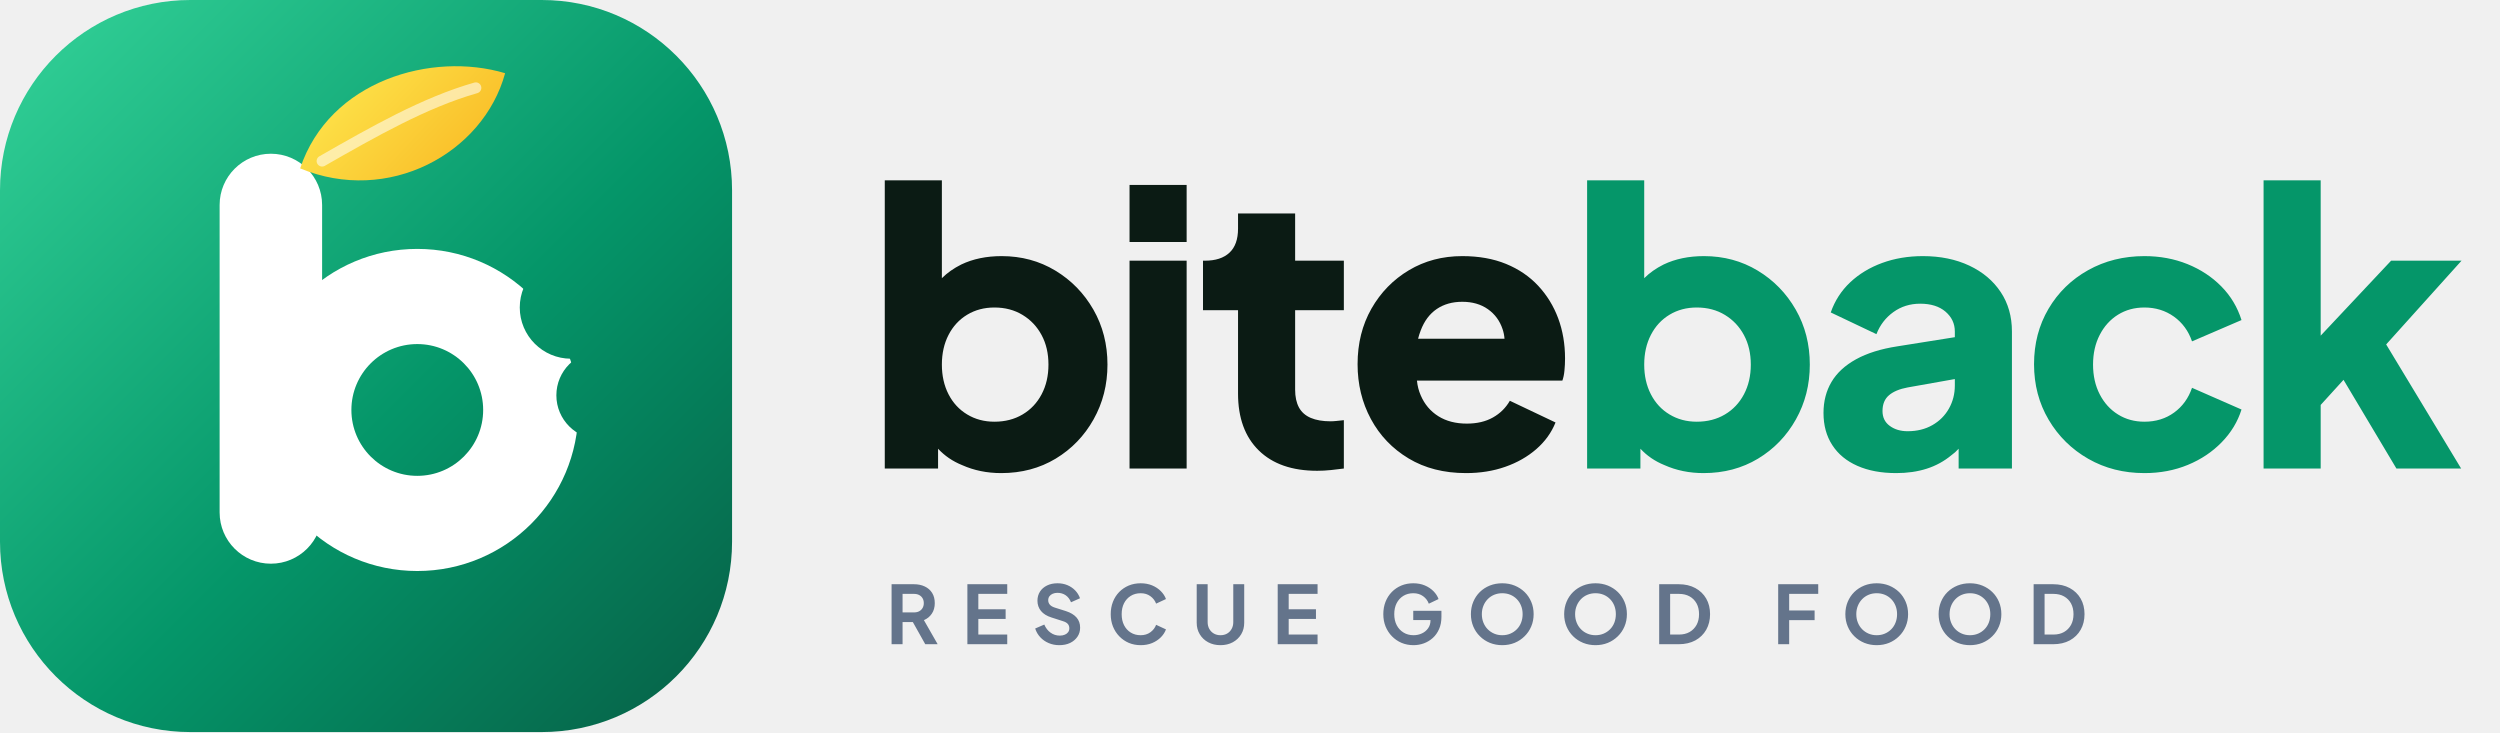
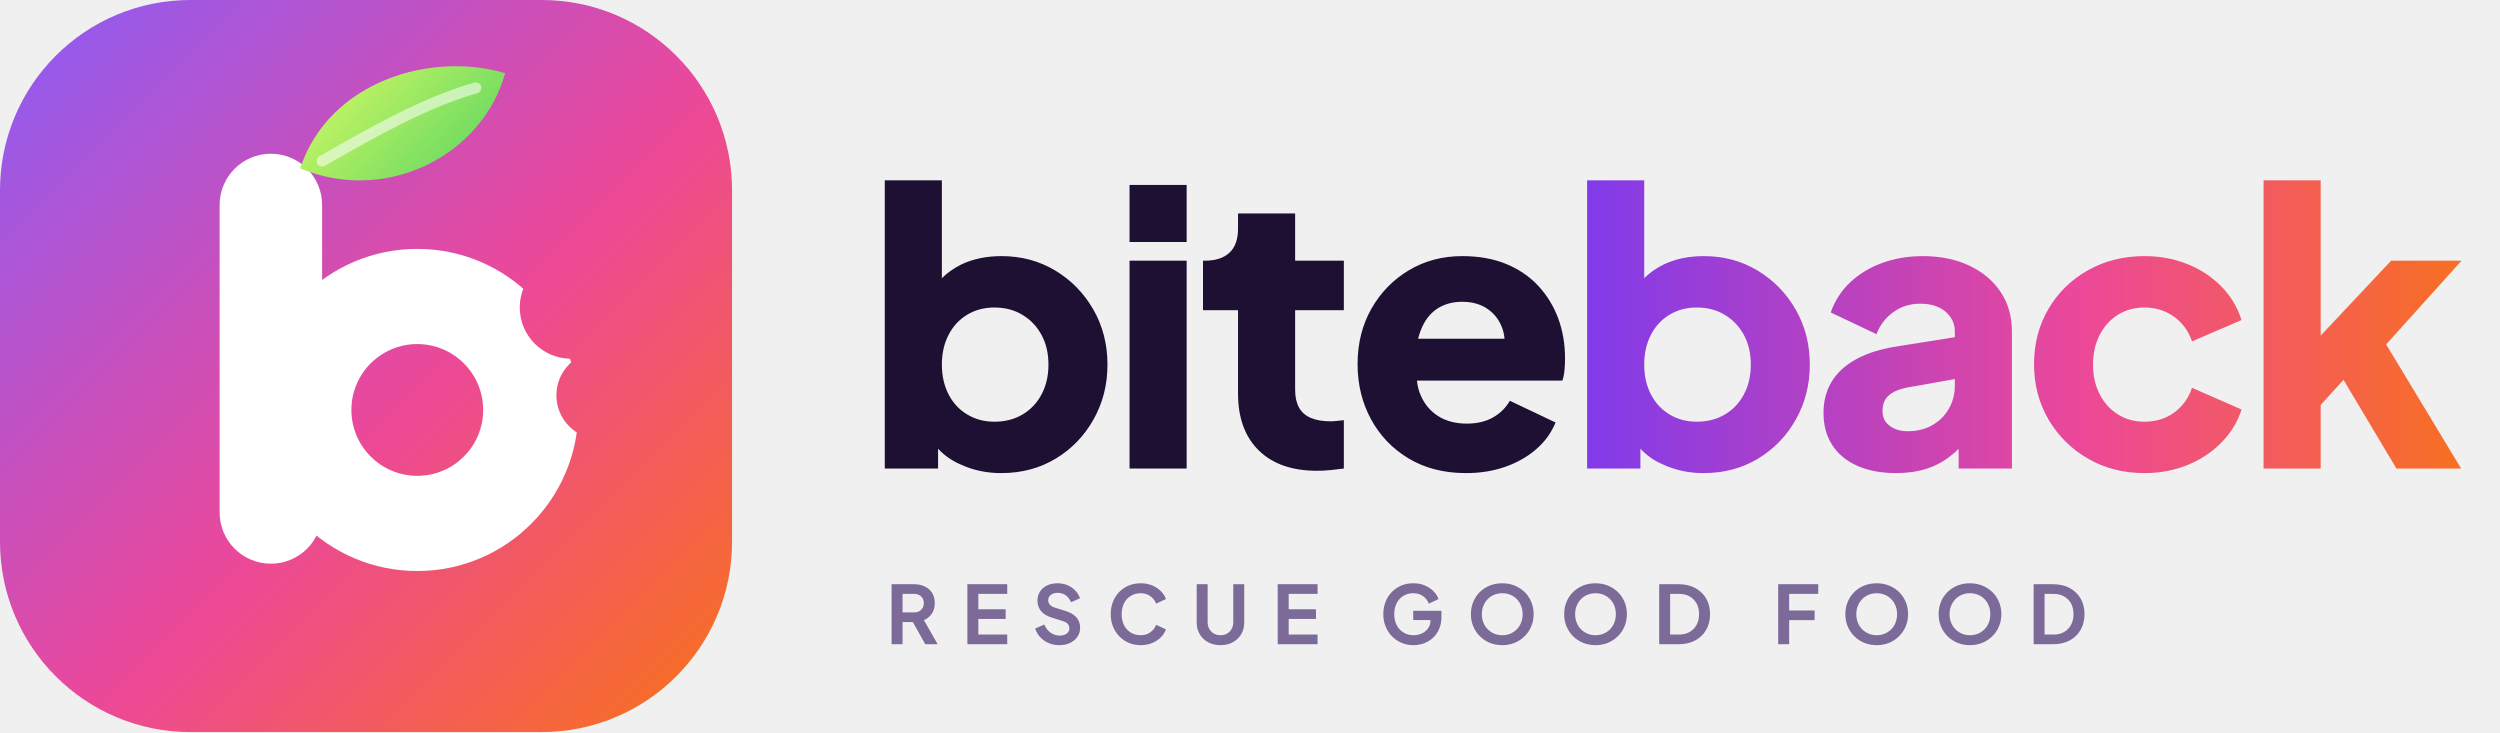
<svg xmlns="http://www.w3.org/2000/svg" viewBox="0 0 683 200" role="img" aria-label="BiteBack">
  <defs>
    <linearGradient id="l-tile" x1="0" y1="0" x2="200" y2="200" gradientUnits="userSpaceOnUse">
-       <stop offset="0" stop-color="#34D399" />
-       <stop offset=".55" stop-color="#059669" />
-       <stop offset="1" stop-color="#065F46" />
+       <stop offset="0" stop-color="#8B5CF6" />
+       <stop offset=".55" stop-color="#EC4899" />
+       <stop offset="1" stop-color="#F97316" />
    </linearGradient>
    <linearGradient id="l-leaf" x1="96" y1="20" x2="150" y2="70" gradientUnits="userSpaceOnUse">
-       <stop offset="0" stop-color="#FDE047" />
-       <stop offset="1" stop-color="#F59E0B" />
+       <stop offset="0" stop-color="#BEF264" />
+       <stop offset="1" stop-color="#22C55E" />
    </linearGradient>
    <mask id="l-b" maskUnits="userSpaceOnUse" x="0" y="0" width="200" height="200">
      <rect width="200" height="200" fill="#000" />
      <rect x="54" y="46" width="28" height="112" rx="14" fill="#fff" />
      <circle cx="108" cy="116" r="44" fill="#fff" />
      <circle cx="108" cy="116" r="18" fill="#000" />
      <circle cx="150" cy="88" r="14" fill="#000" />
      <circle cx="158" cy="112" r="12" fill="#000" />
    </mask>
  </defs>
  <rect width="200" height="200" rx="52" fill="url(#l-tile)" />
  <g transform="translate(6 -4)">
    <rect x="-6" y="4" width="200" height="200" fill="#fff" mask="url(#l-b)" />
    <path d="M76 50 C 84 26, 112 18, 132 24 C 126 46, 100 60, 76 50 Z" fill="url(#l-leaf)" />
    <path d="M82 48 C 96 40, 110 32, 124 28" fill="none" stroke="#fff" stroke-opacity=".55" stroke-width="3" stroke-linecap="round" />
  </g>
-   <path d="M273.54 129.25Q267.72 129.25 262.83 127.06Q258.98 125.50 256.28 122.59L256.28 128L241.72 128L241.72 49.27L257.32 49.27L257.32 76Q259.50 73.82 262.62 72.26Q267.41 69.97 273.65 69.97Q281.76 69.97 288.31 73.92Q294.86 77.87 298.71 84.58Q302.56 91.29 302.56 99.61Q302.56 107.82 298.76 114.58Q294.97 121.34 288.42 125.30Q281.86 129.25 273.54 129.25M271.67 115.21Q276.04 115.21 279.37 113.23Q282.70 111.26 284.57 107.72Q286.44 104.18 286.44 99.61Q286.44 95.03 284.57 91.55Q282.70 88.06 279.37 86.04Q276.04 84.01 271.67 84.01Q267.51 84.01 264.24 85.98Q260.96 87.96 259.14 91.50Q257.32 95.03 257.32 99.61Q257.32 104.18 259.14 107.72Q260.96 111.26 264.24 113.23Q267.51 115.21 271.67 115.21M324.19 128L308.59 128L308.59 71.22L324.19 71.22L324.19 128M324.19 66.12L308.59 66.12L308.59 50.52L324.19 50.52M359.86 128.62Q349.57 128.62 343.90 123.06Q338.23 117.50 338.23 107.51L338.23 84.74L328.66 84.74L328.66 71.22L329.18 71.22Q333.55 71.22 335.89 69.03Q338.23 66.85 338.23 62.48L338.23 58.32L353.83 58.32L353.83 71.22L367.14 71.22L367.14 84.74L353.83 84.74L353.83 106.47Q353.83 109.38 354.87 111.31Q355.91 113.23 358.10 114.17Q360.28 115.10 363.50 115.10Q364.23 115.10 365.17 115Q366.10 114.90 367.14 114.79L367.14 128Q365.58 128.21 363.61 128.42Q361.63 128.62 359.86 128.62M400.53 129.25Q391.48 129.25 384.82 125.24Q378.17 121.24 374.53 114.48Q370.89 107.72 370.89 99.50Q370.89 90.98 374.68 84.32Q378.48 77.66 384.93 73.82Q391.38 69.97 399.49 69.97Q406.25 69.97 411.45 72.10Q416.65 74.23 420.24 78.08Q423.82 81.93 425.70 86.97Q427.57 92.02 427.57 97.94Q427.57 99.61 427.41 101.22Q427.26 102.83 426.84 103.98L387.11 103.98Q387.32 106.16 388.15 108.03Q389.71 111.67 392.94 113.70Q396.16 115.73 400.74 115.73Q404.90 115.73 407.86 114.06Q410.82 112.40 412.49 109.49L424.97 115.42Q423.30 119.58 419.72 122.70Q416.13 125.82 411.24 127.53Q406.35 129.25 400.53 129.25M387.42 92.54L411.03 92.54Q410.93 91.18 410.51 89.94Q409.37 86.50 406.51 84.48Q403.65 82.45 399.49 82.45Q395.43 82.45 392.52 84.42Q389.61 86.40 388.15 90.25Q387.74 91.29 387.42 92.54" fill="#0B1B14" />
-   <path d="M465.42 129.25Q459.60 129.25 454.71 127.06Q450.86 125.50 448.16 122.59L448.16 128L433.60 128L433.60 49.27L449.20 49.27L449.20 76Q451.38 73.82 454.50 72.26Q459.29 69.97 465.53 69.97Q473.64 69.97 480.19 73.92Q486.74 77.87 490.59 84.58Q494.44 91.29 494.44 99.61Q494.44 107.82 490.64 114.58Q486.85 121.34 480.30 125.30Q473.74 129.25 465.42 129.25M463.55 115.21Q467.92 115.21 471.25 113.23Q474.58 111.26 476.45 107.72Q478.32 104.18 478.32 99.61Q478.32 95.03 476.45 91.55Q474.58 88.06 471.25 86.04Q467.92 84.01 463.55 84.01Q459.39 84.01 456.12 85.98Q452.84 87.96 451.02 91.50Q449.20 95.03 449.20 99.61Q449.20 104.18 451.02 107.72Q452.84 111.26 456.12 113.23Q459.39 115.21 463.55 115.21M518.05 129.25Q511.91 129.25 507.44 127.27Q502.97 125.30 500.58 121.60Q498.18 117.91 498.18 112.82Q498.18 108.03 500.37 104.34Q502.55 100.65 507.08 98.15Q511.60 95.66 518.36 94.62L534.06 92.12L534.06 90.56Q534.06 87.34 531.52 85.15Q528.97 82.97 524.60 82.97Q520.44 82.97 517.27 85.26Q514.10 87.54 512.64 91.29L500.16 85.36Q501.82 80.58 505.46 77.14Q509.10 73.71 514.20 71.84Q519.30 69.97 525.33 69.97Q532.50 69.97 538.02 72.57Q543.53 75.17 546.60 79.80Q549.66 84.42 549.66 90.56L549.66 128L535.10 128L535.10 122.59Q534.17 123.63 533.13 124.36Q530.11 126.86 526.37 128.05Q522.62 129.25 518.05 129.25M534.06 105.33L534.06 103.56L521.17 105.85Q517.84 106.47 516.07 107.98Q514.30 109.49 514.30 112.30Q514.30 114.90 516.28 116.35Q518.26 117.81 521.17 117.81Q525.02 117.81 527.93 116.14Q530.84 114.48 532.45 111.62Q534.06 108.76 534.06 105.33M585.86 129.25Q577.33 129.25 570.52 125.35Q563.70 121.45 559.70 114.69Q555.70 107.93 555.70 99.50Q555.70 91.08 559.65 84.37Q563.60 77.66 570.46 73.82Q577.33 69.97 585.86 69.97Q592.20 69.97 597.61 72.15Q603.02 74.34 606.86 78.24Q610.71 82.14 612.38 87.44L598.86 93.26Q597.40 89 593.92 86.50Q590.43 84.01 585.86 84.01Q581.80 84.01 578.63 85.98Q575.46 87.96 573.64 91.50Q571.82 95.03 571.82 99.61Q571.82 104.18 573.64 107.72Q575.46 111.26 578.63 113.23Q581.80 115.21 585.86 115.21Q590.54 115.21 593.97 112.71Q597.40 110.22 598.86 105.95L612.38 111.88Q610.82 116.87 606.97 120.82Q603.12 124.78 597.71 127.01Q592.30 129.25 585.86 129.25M634.01 128L618.41 128L618.41 49.27L634.01 49.27L634.01 91.70L653.25 71.22L672.49 71.22L651.90 94.10L672.38 128L654.70 128L640.25 103.77L634.01 110.63" fill="#059669" />
-   <path d="M246.58 176L243.58 176L243.58 159.61L249.68 159.61Q251.35 159.61 252.64 160.22Q253.92 160.82 254.65 161.97Q255.38 163.13 255.38 164.78Q255.38 166.47 254.57 167.66Q253.77 168.85 252.41 169.42L256.17 176L252.78 176L249.39 169.95L246.58 169.95L246.58 176M246.58 162.25L246.58 167.31L249.72 167.31Q250.54 167.31 251.13 166.99Q251.72 166.67 252.05 166.10Q252.38 165.53 252.38 164.78Q252.38 164.01 252.05 163.45Q251.72 162.89 251.13 162.57Q250.54 162.25 249.72 162.25M275.18 176L264.29 176L264.29 159.61L275.18 159.61L275.18 162.25L267.28 162.25L267.28 166.45L274.74 166.45L274.74 169.09L267.28 169.09L267.28 173.36L275.18 173.36M289.39 176.26Q287.83 176.26 286.50 175.69Q285.16 175.12 284.21 174.10Q283.25 173.07 282.81 171.71L285.30 170.63Q285.89 172.04 287.01 172.84Q288.13 173.65 289.54 173.65Q290.33 173.65 290.92 173.39Q291.50 173.14 291.82 172.70Q292.14 172.26 292.14 171.64Q292.14 170.92 291.71 170.44Q291.28 169.97 290.42 169.71L287.28 168.70Q285.36 168.10 284.39 166.91Q283.43 165.73 283.43 164.12Q283.43 162.71 284.12 161.63Q284.81 160.56 286.06 159.95Q287.30 159.35 288.90 159.35Q290.38 159.35 291.61 159.86Q292.84 160.38 293.73 161.29Q294.62 162.21 295.06 163.44L292.60 164.54Q292.12 163.31 291.15 162.63Q290.18 161.96 288.90 161.96Q288.16 161.96 287.58 162.22Q287.01 162.47 286.69 162.92Q286.37 163.37 286.37 163.99Q286.37 164.67 286.81 165.19Q287.25 165.70 288.16 165.99L291.17 166.94Q293.13 167.57 294.11 168.70Q295.09 169.82 295.09 171.47Q295.09 172.88 294.36 173.95Q293.63 175.03 292.36 175.65Q291.08 176.26 289.39 176.26M311.63 176.26Q309.87 176.26 308.38 175.63Q306.90 174.99 305.79 173.84Q304.68 172.70 304.06 171.16Q303.45 169.62 303.45 167.79Q303.45 165.97 304.05 164.42Q304.66 162.87 305.77 161.73Q306.88 160.60 308.37 159.97Q309.87 159.35 311.63 159.35Q313.39 159.35 314.79 159.94Q316.18 160.53 317.15 161.51Q318.12 162.49 318.54 163.66L315.85 164.91Q315.39 163.68 314.29 162.88Q313.19 162.07 311.63 162.07Q310.09 162.07 308.91 162.80Q307.74 163.53 307.09 164.80Q306.44 166.08 306.44 167.79Q306.44 169.51 307.09 170.80Q307.74 172.08 308.91 172.81Q310.09 173.54 311.63 173.54Q313.19 173.54 314.29 172.73Q315.39 171.93 315.85 170.70L318.54 171.95Q318.12 173.12 317.15 174.10Q316.18 175.08 314.79 175.67Q313.39 176.26 311.63 176.26M333.43 176.26Q331.54 176.26 330.08 175.47Q328.61 174.68 327.78 173.29Q326.94 171.91 326.94 170.15L326.94 159.61L329.93 159.61L329.93 169.99Q329.93 171.01 330.38 171.82Q330.84 172.63 331.63 173.09Q332.42 173.54 333.43 173.54Q334.47 173.54 335.25 173.09Q336.03 172.63 336.48 171.82Q336.93 171.01 336.93 169.99L336.93 159.61L339.92 159.61L339.92 170.15Q339.92 171.91 339.09 173.29Q338.25 174.68 336.79 175.47Q335.32 176.26 333.43 176.26M359.96 176L349.07 176L349.07 159.61L359.96 159.61L359.96 162.25L352.07 162.25L352.07 166.45L359.52 166.45L359.52 169.09L352.07 169.09L352.07 173.36L359.96 173.36M386.17 176.26Q384.41 176.26 382.91 175.63Q381.41 174.99 380.29 173.84Q379.17 172.70 378.54 171.16Q377.92 169.62 377.92 167.79Q377.92 165.97 378.52 164.42Q379.13 162.87 380.24 161.73Q381.35 160.60 382.84 159.97Q384.34 159.35 386.10 159.35Q387.86 159.35 389.26 159.94Q390.65 160.53 391.62 161.51Q392.59 162.49 393.01 163.66L390.35 164.93Q389.88 163.66 388.78 162.87Q387.68 162.07 386.10 162.07Q384.56 162.07 383.38 162.80Q382.21 163.53 381.56 164.80Q380.91 166.08 380.91 167.79Q380.91 169.51 381.58 170.80Q382.25 172.08 383.44 172.81Q384.63 173.54 386.17 173.54Q387.42 173.54 388.48 173.04Q389.53 172.55 390.17 171.63Q390.81 170.72 390.81 169.47L390.81 169.40L386.10 169.40L386.10 166.87L393.80 166.87L393.80 168.52Q393.80 170.41 393.16 171.86Q392.52 173.32 391.44 174.29Q390.35 175.27 388.98 175.77Q387.62 176.26 386.17 176.26M410.41 176.26Q408.61 176.26 407.04 175.63Q405.48 174.99 404.32 173.84Q403.15 172.70 402.50 171.15Q401.85 169.60 401.85 167.79Q401.85 165.97 402.49 164.43Q403.13 162.89 404.29 161.74Q405.46 160.60 407.02 159.97Q408.58 159.35 410.41 159.35Q412.24 159.35 413.80 159.98Q415.36 160.62 416.53 161.75Q417.69 162.89 418.34 164.43Q418.99 165.97 418.99 167.79Q418.99 169.60 418.33 171.15Q417.67 172.70 416.50 173.84Q415.34 174.99 413.79 175.63Q412.24 176.26 410.41 176.26M410.41 173.54Q411.62 173.54 412.63 173.11Q413.64 172.68 414.40 171.91Q415.16 171.14 415.57 170.08Q415.98 169.03 415.98 167.79Q415.98 166.56 415.57 165.52Q415.16 164.47 414.40 163.69Q413.64 162.91 412.63 162.49Q411.62 162.07 410.41 162.07Q409.22 162.07 408.21 162.49Q407.20 162.91 406.44 163.69Q405.68 164.47 405.26 165.52Q404.84 166.56 404.84 167.79Q404.84 169.03 405.26 170.08Q405.68 171.14 406.44 171.91Q407.20 172.68 408.21 173.11Q409.22 173.54 410.41 173.54M435.89 176.26Q434.08 176.26 432.52 175.63Q430.96 174.99 429.79 173.84Q428.63 172.70 427.98 171.15Q427.33 169.60 427.33 167.79Q427.33 165.97 427.97 164.43Q428.60 162.89 429.77 161.74Q430.94 160.60 432.50 159.97Q434.06 159.35 435.89 159.35Q437.71 159.35 439.27 159.98Q440.84 160.62 442 161.75Q443.17 162.89 443.82 164.43Q444.47 165.97 444.47 167.79Q444.47 169.60 443.81 171.15Q443.15 172.70 441.98 173.84Q440.81 174.99 439.26 175.63Q437.71 176.26 435.89 176.26M435.89 173.54Q437.10 173.54 438.11 173.11Q439.12 172.68 439.88 171.91Q440.64 171.14 441.05 170.08Q441.45 169.03 441.45 167.79Q441.45 166.56 441.05 165.52Q440.64 164.47 439.88 163.69Q439.12 162.91 438.11 162.49Q437.10 162.07 435.89 162.07Q434.70 162.07 433.69 162.49Q432.67 162.91 431.92 163.69Q431.16 164.47 430.74 165.52Q430.32 166.56 430.32 167.79Q430.32 169.03 430.74 170.08Q431.16 171.14 431.92 171.91Q432.67 172.68 433.69 173.11Q434.70 173.54 435.89 173.54M458.63 176L453.29 176L453.29 159.61L458.63 159.61Q461.23 159.61 463.16 160.66Q465.08 161.70 466.14 163.54Q467.19 165.37 467.19 167.79Q467.19 170.19 466.14 172.05Q465.08 173.91 463.16 174.96Q461.23 176 458.63 176M456.28 162.25L456.28 173.36L458.70 173.36Q460.37 173.36 461.59 172.67Q462.81 171.97 463.50 170.73Q464.18 169.49 464.18 167.79Q464.18 166.08 463.50 164.85Q462.81 163.61 461.59 162.93Q460.37 162.25 458.70 162.25M488.80 176L485.80 176L485.80 159.61L496.74 159.61L496.74 162.25L488.80 162.25L488.80 166.78L495.75 166.78L495.75 169.42L488.80 169.42M512.71 176.26Q510.91 176.26 509.34 175.63Q507.78 174.99 506.62 173.84Q505.45 172.70 504.80 171.15Q504.15 169.60 504.15 167.79Q504.15 165.97 504.79 164.43Q505.43 162.89 506.59 161.74Q507.76 160.60 509.32 159.97Q510.88 159.35 512.71 159.35Q514.54 159.35 516.10 159.98Q517.66 160.62 518.83 161.75Q519.99 162.89 520.64 164.43Q521.29 165.97 521.29 167.79Q521.29 169.60 520.63 171.15Q519.97 172.70 518.80 173.84Q517.64 174.99 516.09 175.63Q514.54 176.26 512.71 176.26M512.71 173.54Q513.92 173.54 514.93 173.11Q515.94 172.68 516.70 171.91Q517.46 171.14 517.87 170.08Q518.28 169.03 518.28 167.79Q518.28 166.56 517.87 165.52Q517.46 164.47 516.70 163.69Q515.94 162.91 514.93 162.49Q513.92 162.07 512.71 162.07Q511.52 162.07 510.51 162.49Q509.50 162.91 508.74 163.69Q507.98 164.47 507.56 165.52Q507.14 166.56 507.14 167.79Q507.14 169.03 507.56 170.08Q507.98 171.14 508.74 171.91Q509.50 172.68 510.51 173.11Q511.52 173.54 512.71 173.54M538.19 176.26Q536.38 176.26 534.82 175.63Q533.26 174.99 532.09 173.84Q530.93 172.70 530.28 171.15Q529.63 169.60 529.63 167.79Q529.63 165.97 530.27 164.43Q530.90 162.89 532.07 161.74Q533.24 160.60 534.80 159.97Q536.36 159.35 538.19 159.35Q540.01 159.35 541.57 159.98Q543.14 160.62 544.30 161.75Q545.47 162.89 546.12 164.43Q546.77 165.97 546.77 167.79Q546.77 169.60 546.11 171.15Q545.45 172.70 544.28 173.84Q543.11 174.99 541.56 175.63Q540.01 176.26 538.19 176.26M538.19 173.54Q539.40 173.54 540.41 173.11Q541.42 172.68 542.18 171.91Q542.94 171.14 543.35 170.08Q543.75 169.03 543.75 167.79Q543.75 166.56 543.35 165.52Q542.94 164.47 542.18 163.69Q541.42 162.91 540.41 162.49Q539.40 162.07 538.19 162.07Q537 162.07 535.99 162.49Q534.97 162.91 534.22 163.69Q533.46 164.47 533.04 165.52Q532.62 166.56 532.62 167.79Q532.62 169.03 533.04 170.08Q533.46 171.14 534.22 171.91Q534.97 172.68 535.99 173.11Q537 173.54 538.19 173.54M560.93 176L555.59 176L555.59 159.61L560.93 159.61Q563.53 159.61 565.46 160.66Q567.38 161.70 568.44 163.54Q569.49 165.37 569.49 167.79Q569.49 170.19 568.44 172.05Q567.38 173.91 565.46 174.96Q563.53 176 560.93 176M558.58 162.25L558.58 173.36L561 173.36Q562.67 173.36 563.89 172.67Q565.11 171.97 565.80 170.73Q566.48 169.49 566.48 167.79Q566.48 166.08 565.80 164.85Q565.11 163.61 563.89 162.93Q562.67 162.25 561 162.25" fill="#64748B" />
+   <defs>
+     <linearGradient id="l-word" x1="427.88" y1="0" x2="683" y2="0" gradientUnits="userSpaceOnUse">
+       <stop offset="0" stop-color="#7C3AED" />
+       <stop offset=".55" stop-color="#EC4899" />
+       <stop offset="1" stop-color="#F97316" />
+     </linearGradient>
+   </defs>
+   <path d="M273.54 129.25Q267.72 129.25 262.83 127.06Q258.98 125.50 256.28 122.59L256.28 128L241.72 128L241.72 49.27L257.32 49.27L257.32 76Q259.50 73.82 262.62 72.26Q267.41 69.97 273.65 69.97Q281.76 69.97 288.31 73.92Q294.86 77.87 298.71 84.58Q302.56 91.29 302.56 99.61Q302.56 107.82 298.76 114.58Q294.97 121.34 288.42 125.30Q281.86 129.25 273.54 129.25M271.67 115.21Q276.04 115.21 279.37 113.23Q282.70 111.26 284.57 107.72Q286.44 104.18 286.44 99.61Q286.44 95.03 284.57 91.55Q282.70 88.06 279.37 86.04Q276.04 84.01 271.67 84.01Q267.51 84.01 264.24 85.98Q260.96 87.96 259.14 91.50Q257.32 95.03 257.32 99.61Q257.32 104.18 259.14 107.72Q260.96 111.26 264.24 113.23Q267.51 115.21 271.67 115.21M324.19 128L308.59 128L308.59 71.22L324.19 71.22L324.19 128M324.19 66.12L308.59 66.12L308.59 50.52L324.19 50.52M359.86 128.62Q349.57 128.62 343.90 123.06Q338.23 117.50 338.23 107.51L338.23 84.74L328.66 84.74L328.66 71.22L329.18 71.22Q333.55 71.22 335.89 69.03Q338.23 66.85 338.23 62.48L338.23 58.32L353.83 58.32L353.83 71.22L367.14 71.22L367.14 84.74L353.83 84.74L353.83 106.47Q353.83 109.38 354.87 111.31Q355.91 113.23 358.10 114.17Q360.28 115.10 363.50 115.10Q364.23 115.10 365.17 115Q366.10 114.90 367.14 114.79L367.14 128Q365.58 128.21 363.61 128.42Q361.63 128.62 359.86 128.62M400.53 129.25Q391.48 129.25 384.82 125.24Q378.17 121.24 374.53 114.48Q370.89 107.72 370.89 99.50Q370.89 90.98 374.68 84.32Q378.48 77.66 384.93 73.82Q391.38 69.97 399.49 69.97Q406.25 69.97 411.45 72.10Q416.65 74.23 420.24 78.08Q423.82 81.93 425.70 86.97Q427.57 92.02 427.57 97.94Q427.57 99.61 427.41 101.22Q427.26 102.83 426.84 103.98L387.11 103.98Q387.32 106.16 388.15 108.03Q389.71 111.67 392.94 113.70Q396.16 115.73 400.74 115.73Q404.90 115.73 407.86 114.06Q410.82 112.40 412.49 109.49L424.97 115.42Q423.30 119.58 419.72 122.70Q416.13 125.82 411.24 127.53Q406.35 129.25 400.53 129.25M387.42 92.54L411.03 92.54Q410.93 91.18 410.51 89.94Q409.37 86.50 406.51 84.48Q403.65 82.45 399.49 82.45Q395.43 82.45 392.52 84.42Q389.61 86.40 388.15 90.25Q387.74 91.29 387.42 92.54" fill="#1E1033" />
+   <path d="M465.42 129.25Q459.60 129.25 454.71 127.06Q450.86 125.50 448.16 122.59L448.16 128L433.60 128L433.60 49.27L449.20 49.27L449.20 76Q451.38 73.82 454.50 72.26Q459.29 69.97 465.53 69.97Q473.64 69.97 480.19 73.92Q486.74 77.87 490.59 84.58Q494.44 91.29 494.44 99.61Q494.44 107.82 490.64 114.58Q486.85 121.34 480.30 125.30Q473.74 129.25 465.42 129.25M463.55 115.21Q467.92 115.21 471.25 113.23Q474.58 111.26 476.45 107.72Q478.32 104.18 478.32 99.61Q478.32 95.03 476.45 91.55Q474.58 88.06 471.25 86.04Q467.92 84.01 463.55 84.01Q459.39 84.01 456.12 85.98Q452.84 87.96 451.02 91.50Q449.20 95.03 449.20 99.61Q449.20 104.18 451.02 107.72Q452.84 111.26 456.12 113.23Q459.39 115.21 463.55 115.21M518.05 129.25Q511.91 129.25 507.44 127.27Q502.97 125.30 500.58 121.60Q498.18 117.91 498.18 112.82Q498.18 108.03 500.37 104.34Q502.55 100.65 507.08 98.15Q511.60 95.66 518.36 94.62L534.06 92.12L534.06 90.56Q534.06 87.34 531.52 85.15Q528.97 82.97 524.60 82.97Q520.44 82.97 517.27 85.26Q514.10 87.54 512.64 91.29L500.16 85.36Q501.82 80.58 505.46 77.14Q509.10 73.71 514.20 71.84Q519.30 69.97 525.33 69.97Q532.50 69.97 538.02 72.57Q543.53 75.17 546.60 79.80Q549.66 84.42 549.66 90.56L549.66 128L535.10 128L535.10 122.59Q534.17 123.63 533.13 124.36Q530.11 126.86 526.37 128.05Q522.62 129.25 518.05 129.25M534.06 105.33L534.06 103.56L521.17 105.85Q517.84 106.47 516.07 107.98Q514.30 109.49 514.30 112.30Q514.30 114.90 516.28 116.35Q518.26 117.81 521.17 117.81Q525.02 117.81 527.93 116.14Q530.84 114.48 532.45 111.62Q534.06 108.76 534.06 105.33M585.86 129.25Q577.33 129.25 570.52 125.35Q563.70 121.45 559.70 114.69Q555.70 107.93 555.70 99.50Q555.70 91.08 559.65 84.37Q563.60 77.66 570.46 73.82Q577.33 69.97 585.86 69.97Q592.20 69.97 597.61 72.15Q603.02 74.34 606.86 78.24Q610.71 82.14 612.38 87.44L598.86 93.26Q597.40 89 593.92 86.50Q590.43 84.01 585.86 84.01Q581.80 84.01 578.63 85.98Q575.46 87.96 573.64 91.50Q571.82 95.03 571.82 99.61Q571.82 104.18 573.64 107.72Q575.46 111.26 578.63 113.23Q581.80 115.21 585.86 115.21Q590.54 115.21 593.97 112.71Q597.40 110.22 598.86 105.95L612.38 111.88Q610.82 116.87 606.97 120.82Q603.12 124.78 597.71 127.01Q592.30 129.25 585.86 129.25M634.01 128L618.41 128L618.41 49.27L634.01 49.27L634.01 91.70L653.25 71.22L672.49 71.22L651.90 94.10L672.38 128L654.70 128L640.25 103.77L634.01 110.63" fill="url(#l-word)" />
+   <path d="M246.58 176L243.58 176L243.58 159.61L249.68 159.61Q251.35 159.61 252.64 160.22Q253.92 160.82 254.65 161.97Q255.38 163.13 255.38 164.78Q255.38 166.47 254.57 167.66Q253.77 168.85 252.41 169.42L256.17 176L252.78 176L249.39 169.95L246.58 169.95L246.58 176M246.58 162.25L246.58 167.31L249.72 167.31Q250.54 167.31 251.13 166.99Q251.72 166.67 252.05 166.10Q252.38 165.53 252.38 164.78Q252.38 164.01 252.05 163.45Q251.72 162.89 251.13 162.57Q250.54 162.25 249.72 162.25M275.18 176L264.29 176L264.29 159.61L275.18 159.61L275.18 162.25L267.28 162.25L267.28 166.45L274.74 166.45L274.74 169.09L267.28 169.09L267.28 173.36L275.18 173.36M289.39 176.26Q287.83 176.26 286.50 175.69Q285.16 175.12 284.21 174.10Q283.25 173.07 282.81 171.71L285.30 170.63Q285.89 172.04 287.01 172.84Q288.13 173.65 289.54 173.65Q290.33 173.65 290.92 173.39Q291.50 173.14 291.82 172.70Q292.14 172.26 292.14 171.64Q292.14 170.92 291.71 170.44Q291.28 169.97 290.42 169.71L287.28 168.70Q285.36 168.10 284.39 166.91Q283.43 165.73 283.43 164.12Q283.43 162.71 284.12 161.63Q284.81 160.56 286.06 159.95Q287.30 159.35 288.90 159.35Q290.38 159.35 291.61 159.86Q292.84 160.38 293.73 161.29Q294.62 162.21 295.06 163.44L292.60 164.54Q292.12 163.31 291.15 162.63Q290.18 161.96 288.90 161.96Q288.16 161.96 287.58 162.22Q287.01 162.47 286.69 162.92Q286.37 163.37 286.37 163.99Q286.37 164.67 286.81 165.19Q287.25 165.70 288.16 165.99L291.17 166.94Q293.13 167.57 294.11 168.70Q295.09 169.82 295.09 171.47Q295.09 172.88 294.36 173.95Q293.63 175.03 292.36 175.65Q291.08 176.26 289.39 176.26M311.63 176.26Q309.87 176.26 308.38 175.63Q306.90 174.99 305.79 173.84Q304.68 172.70 304.06 171.16Q303.45 169.62 303.45 167.79Q303.45 165.97 304.05 164.42Q304.66 162.87 305.77 161.73Q306.88 160.60 308.37 159.97Q309.87 159.35 311.63 159.35Q313.39 159.35 314.79 159.94Q316.18 160.53 317.15 161.51Q318.12 162.49 318.54 163.66L315.85 164.91Q315.39 163.68 314.29 162.88Q313.19 162.07 311.63 162.07Q310.09 162.07 308.91 162.80Q307.74 163.53 307.09 164.80Q306.44 166.08 306.44 167.79Q306.44 169.51 307.09 170.80Q307.74 172.08 308.91 172.81Q310.09 173.54 311.63 173.54Q313.19 173.54 314.29 172.73Q315.39 171.93 315.85 170.70L318.54 171.95Q318.12 173.12 317.15 174.10Q316.18 175.08 314.79 175.67Q313.39 176.26 311.63 176.26M333.43 176.26Q331.54 176.26 330.08 175.47Q328.61 174.68 327.78 173.29Q326.94 171.91 326.94 170.15L326.94 159.61L329.93 159.61L329.93 169.99Q329.93 171.01 330.38 171.82Q330.84 172.63 331.63 173.09Q332.42 173.54 333.43 173.54Q334.47 173.54 335.25 173.09Q336.03 172.63 336.48 171.82Q336.93 171.01 336.93 169.99L336.93 159.61L339.92 159.61L339.92 170.15Q339.92 171.91 339.09 173.29Q338.25 174.68 336.79 175.47Q335.32 176.26 333.43 176.26M359.96 176L349.07 176L349.07 159.61L359.96 159.61L359.96 162.25L352.07 162.25L352.07 166.45L359.52 166.45L359.52 169.09L352.07 169.09L352.07 173.36L359.96 173.36M386.17 176.26Q384.41 176.26 382.91 175.63Q381.41 174.99 380.29 173.84Q379.17 172.70 378.54 171.16Q377.92 169.62 377.92 167.79Q377.92 165.97 378.52 164.42Q379.13 162.87 380.24 161.73Q381.35 160.60 382.84 159.97Q384.34 159.35 386.10 159.35Q387.86 159.35 389.26 159.94Q390.65 160.53 391.62 161.51Q392.59 162.49 393.01 163.66L390.35 164.93Q389.88 163.66 388.78 162.87Q387.68 162.07 386.10 162.07Q384.56 162.07 383.38 162.80Q382.21 163.53 381.56 164.80Q380.91 166.08 380.91 167.79Q380.91 169.51 381.58 170.80Q382.25 172.08 383.44 172.81Q384.63 173.54 386.17 173.54Q387.42 173.54 388.48 173.04Q389.53 172.55 390.17 171.63Q390.81 170.72 390.81 169.47L390.81 169.40L386.10 169.40L386.10 166.87L393.80 166.87L393.80 168.52Q393.80 170.41 393.16 171.86Q392.52 173.32 391.44 174.29Q390.35 175.27 388.98 175.77Q387.62 176.26 386.17 176.26M410.41 176.26Q408.61 176.26 407.04 175.63Q405.48 174.99 404.32 173.84Q403.15 172.70 402.50 171.15Q401.85 169.60 401.85 167.79Q401.85 165.97 402.49 164.43Q403.13 162.89 404.29 161.74Q405.46 160.60 407.02 159.97Q408.58 159.35 410.41 159.35Q412.24 159.35 413.80 159.98Q415.36 160.62 416.53 161.75Q417.69 162.89 418.34 164.43Q418.99 165.97 418.99 167.79Q418.99 169.60 418.33 171.15Q417.67 172.70 416.50 173.84Q415.34 174.99 413.79 175.63Q412.24 176.26 410.41 176.26M410.41 173.54Q411.62 173.54 412.63 173.11Q413.64 172.68 414.40 171.91Q415.16 171.14 415.57 170.08Q415.98 169.03 415.98 167.79Q415.98 166.56 415.57 165.52Q415.16 164.47 414.40 163.69Q413.64 162.91 412.63 162.49Q411.62 162.07 410.41 162.07Q409.22 162.07 408.21 162.49Q407.20 162.91 406.44 163.69Q405.68 164.47 405.26 165.52Q404.84 166.56 404.84 167.79Q404.84 169.03 405.26 170.08Q405.68 171.14 406.44 171.91Q407.20 172.68 408.21 173.11Q409.22 173.54 410.41 173.54M435.89 176.26Q434.08 176.26 432.52 175.63Q430.96 174.99 429.79 173.84Q428.63 172.70 427.98 171.15Q427.33 169.60 427.33 167.79Q427.33 165.97 427.97 164.43Q428.60 162.89 429.77 161.74Q430.94 160.60 432.50 159.97Q434.06 159.35 435.89 159.35Q437.71 159.35 439.27 159.98Q440.84 160.62 442 161.75Q443.17 162.89 443.82 164.43Q444.47 165.97 444.47 167.79Q444.47 169.60 443.81 171.15Q443.15 172.70 441.98 173.84Q440.81 174.99 439.26 175.63Q437.71 176.26 435.89 176.26M435.89 173.54Q437.10 173.54 438.11 173.11Q439.12 172.68 439.88 171.91Q440.64 171.14 441.05 170.08Q441.45 169.03 441.45 167.79Q441.45 166.56 441.05 165.52Q440.64 164.47 439.88 163.69Q439.12 162.91 438.11 162.49Q437.10 162.07 435.89 162.07Q434.70 162.07 433.69 162.49Q432.67 162.91 431.92 163.69Q431.16 164.47 430.74 165.52Q430.32 166.56 430.32 167.79Q430.32 169.03 430.74 170.08Q431.16 171.14 431.92 171.91Q432.67 172.68 433.69 173.11Q434.70 173.54 435.89 173.54M458.63 176L453.29 176L453.29 159.61L458.63 159.61Q461.23 159.61 463.16 160.66Q465.08 161.70 466.14 163.54Q467.19 165.37 467.19 167.79Q467.19 170.19 466.14 172.05Q465.08 173.91 463.16 174.96Q461.23 176 458.63 176M456.28 162.25L456.28 173.36L458.70 173.36Q460.37 173.36 461.59 172.67Q462.81 171.97 463.50 170.73Q464.18 169.49 464.18 167.79Q464.18 166.08 463.50 164.85Q462.81 163.61 461.59 162.93Q460.37 162.25 458.70 162.25M488.80 176L485.80 176L485.80 159.61L496.74 159.61L496.74 162.25L488.80 162.25L488.80 166.78L495.75 166.78L495.75 169.42L488.80 169.42M512.71 176.26Q510.91 176.26 509.34 175.63Q507.78 174.99 506.62 173.84Q505.45 172.70 504.80 171.15Q504.15 169.60 504.15 167.79Q504.15 165.97 504.79 164.43Q505.43 162.89 506.59 161.74Q507.76 160.60 509.32 159.97Q510.88 159.35 512.71 159.35Q514.54 159.35 516.10 159.98Q517.66 160.62 518.83 161.75Q519.99 162.89 520.64 164.43Q521.29 165.97 521.29 167.79Q521.29 169.60 520.63 171.15Q519.97 172.70 518.80 173.84Q517.64 174.99 516.09 175.63Q514.54 176.26 512.71 176.26M512.71 173.54Q513.92 173.54 514.93 173.11Q515.94 172.68 516.70 171.91Q517.46 171.14 517.87 170.08Q518.28 169.03 518.28 167.79Q518.28 166.56 517.87 165.52Q517.46 164.47 516.70 163.69Q515.94 162.91 514.93 162.49Q513.92 162.07 512.71 162.07Q511.52 162.07 510.51 162.49Q509.50 162.91 508.74 163.69Q507.98 164.47 507.56 165.52Q507.14 166.56 507.14 167.79Q507.14 169.03 507.56 170.08Q507.98 171.14 508.74 171.91Q509.50 172.68 510.51 173.11Q511.52 173.54 512.71 173.54M538.19 176.26Q536.38 176.26 534.82 175.63Q533.26 174.99 532.09 173.84Q530.93 172.70 530.28 171.15Q529.63 169.60 529.63 167.79Q529.63 165.97 530.27 164.43Q530.90 162.89 532.07 161.74Q533.24 160.60 534.80 159.97Q536.36 159.35 538.19 159.35Q540.01 159.35 541.57 159.98Q543.14 160.62 544.30 161.75Q545.47 162.89 546.12 164.43Q546.77 165.97 546.77 167.79Q546.77 169.60 546.11 171.15Q545.45 172.70 544.28 173.84Q543.11 174.99 541.56 175.63Q540.01 176.26 538.19 176.26M538.19 173.54Q539.40 173.54 540.41 173.11Q541.42 172.68 542.18 171.91Q542.94 171.14 543.35 170.08Q543.75 169.03 543.75 167.79Q543.75 166.56 543.35 165.52Q542.94 164.47 542.18 163.69Q541.42 162.91 540.41 162.49Q539.40 162.07 538.19 162.07Q537 162.07 535.99 162.49Q534.97 162.91 534.22 163.69Q533.46 164.47 533.04 165.52Q532.62 166.56 532.62 167.79Q532.62 169.03 533.04 170.08Q533.46 171.14 534.22 171.91Q534.97 172.68 535.99 173.11Q537 173.54 538.19 173.54M560.93 176L555.59 176L555.59 159.61L560.93 159.61Q563.53 159.61 565.46 160.66Q567.38 161.70 568.44 163.54Q569.49 165.37 569.49 167.79Q569.49 170.19 568.44 172.05Q567.38 173.91 565.46 174.96Q563.53 176 560.93 176M558.58 162.25L558.58 173.36L561 173.36Q562.67 173.36 563.89 172.67Q565.11 171.97 565.80 170.73Q566.48 169.49 566.48 167.79Q566.48 166.08 565.80 164.85Q565.11 163.61 563.89 162.93Q562.67 162.25 561 162.25" fill="#7C6A99" />
</svg>
